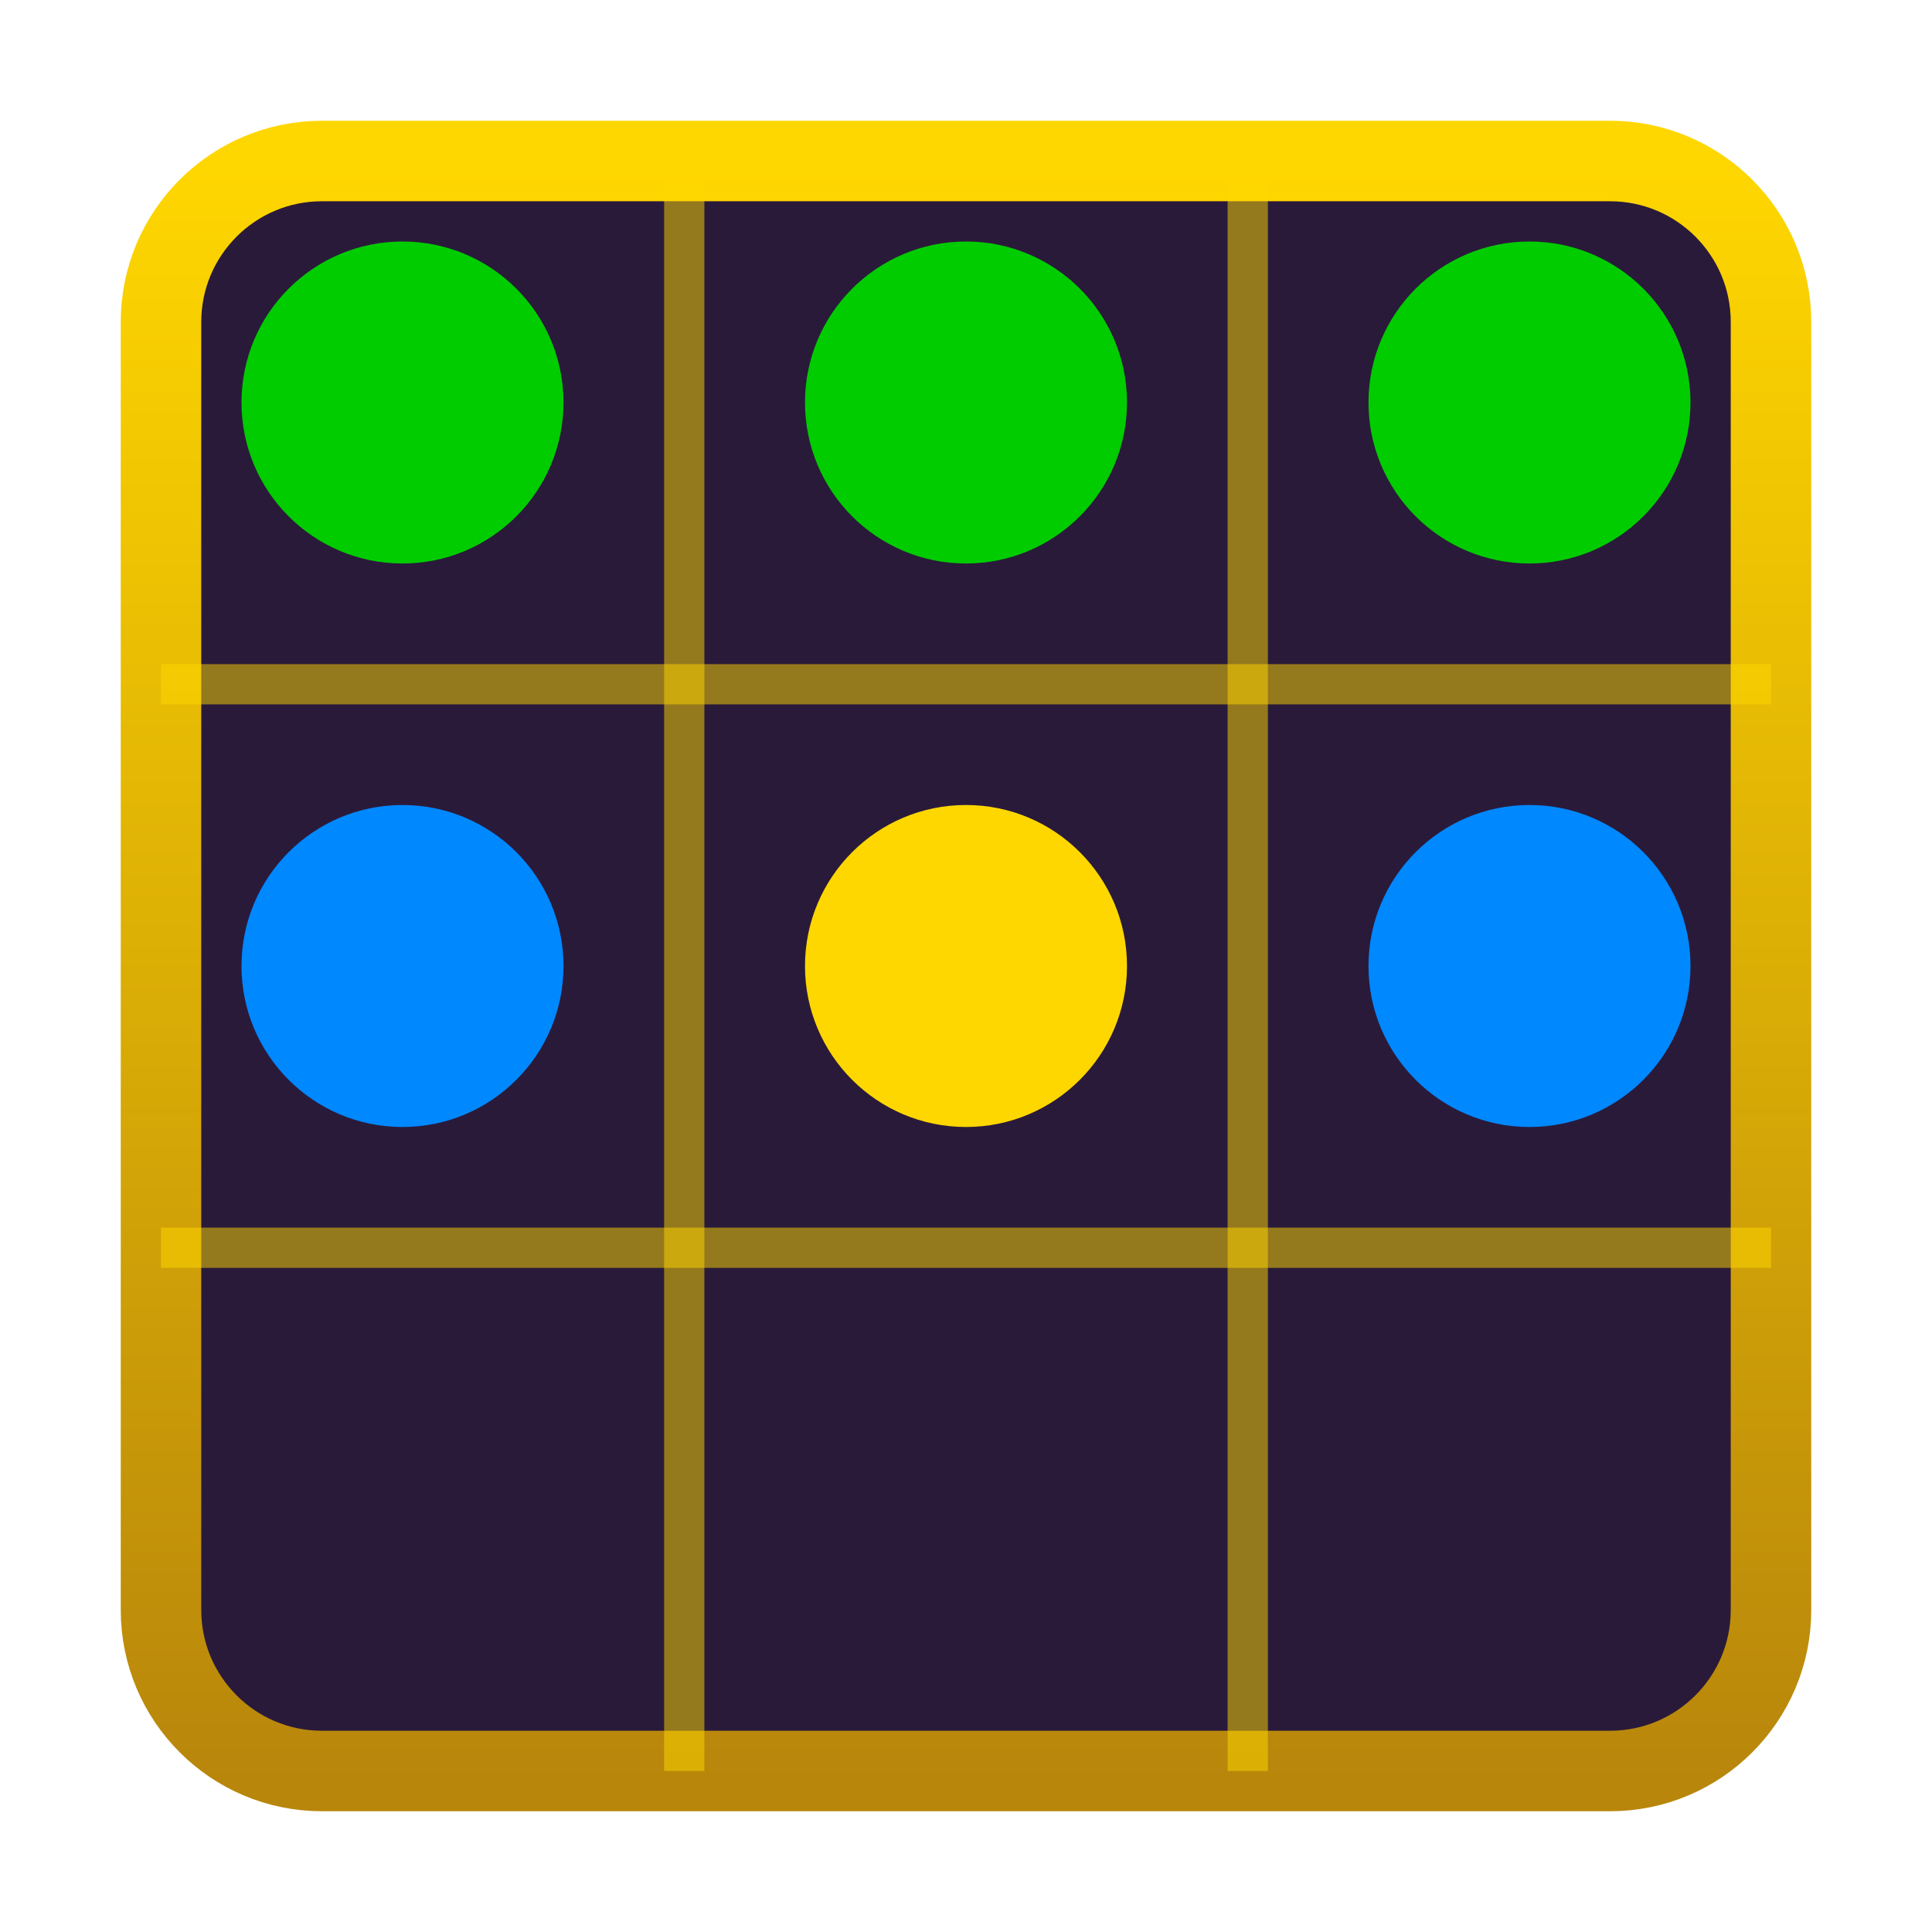
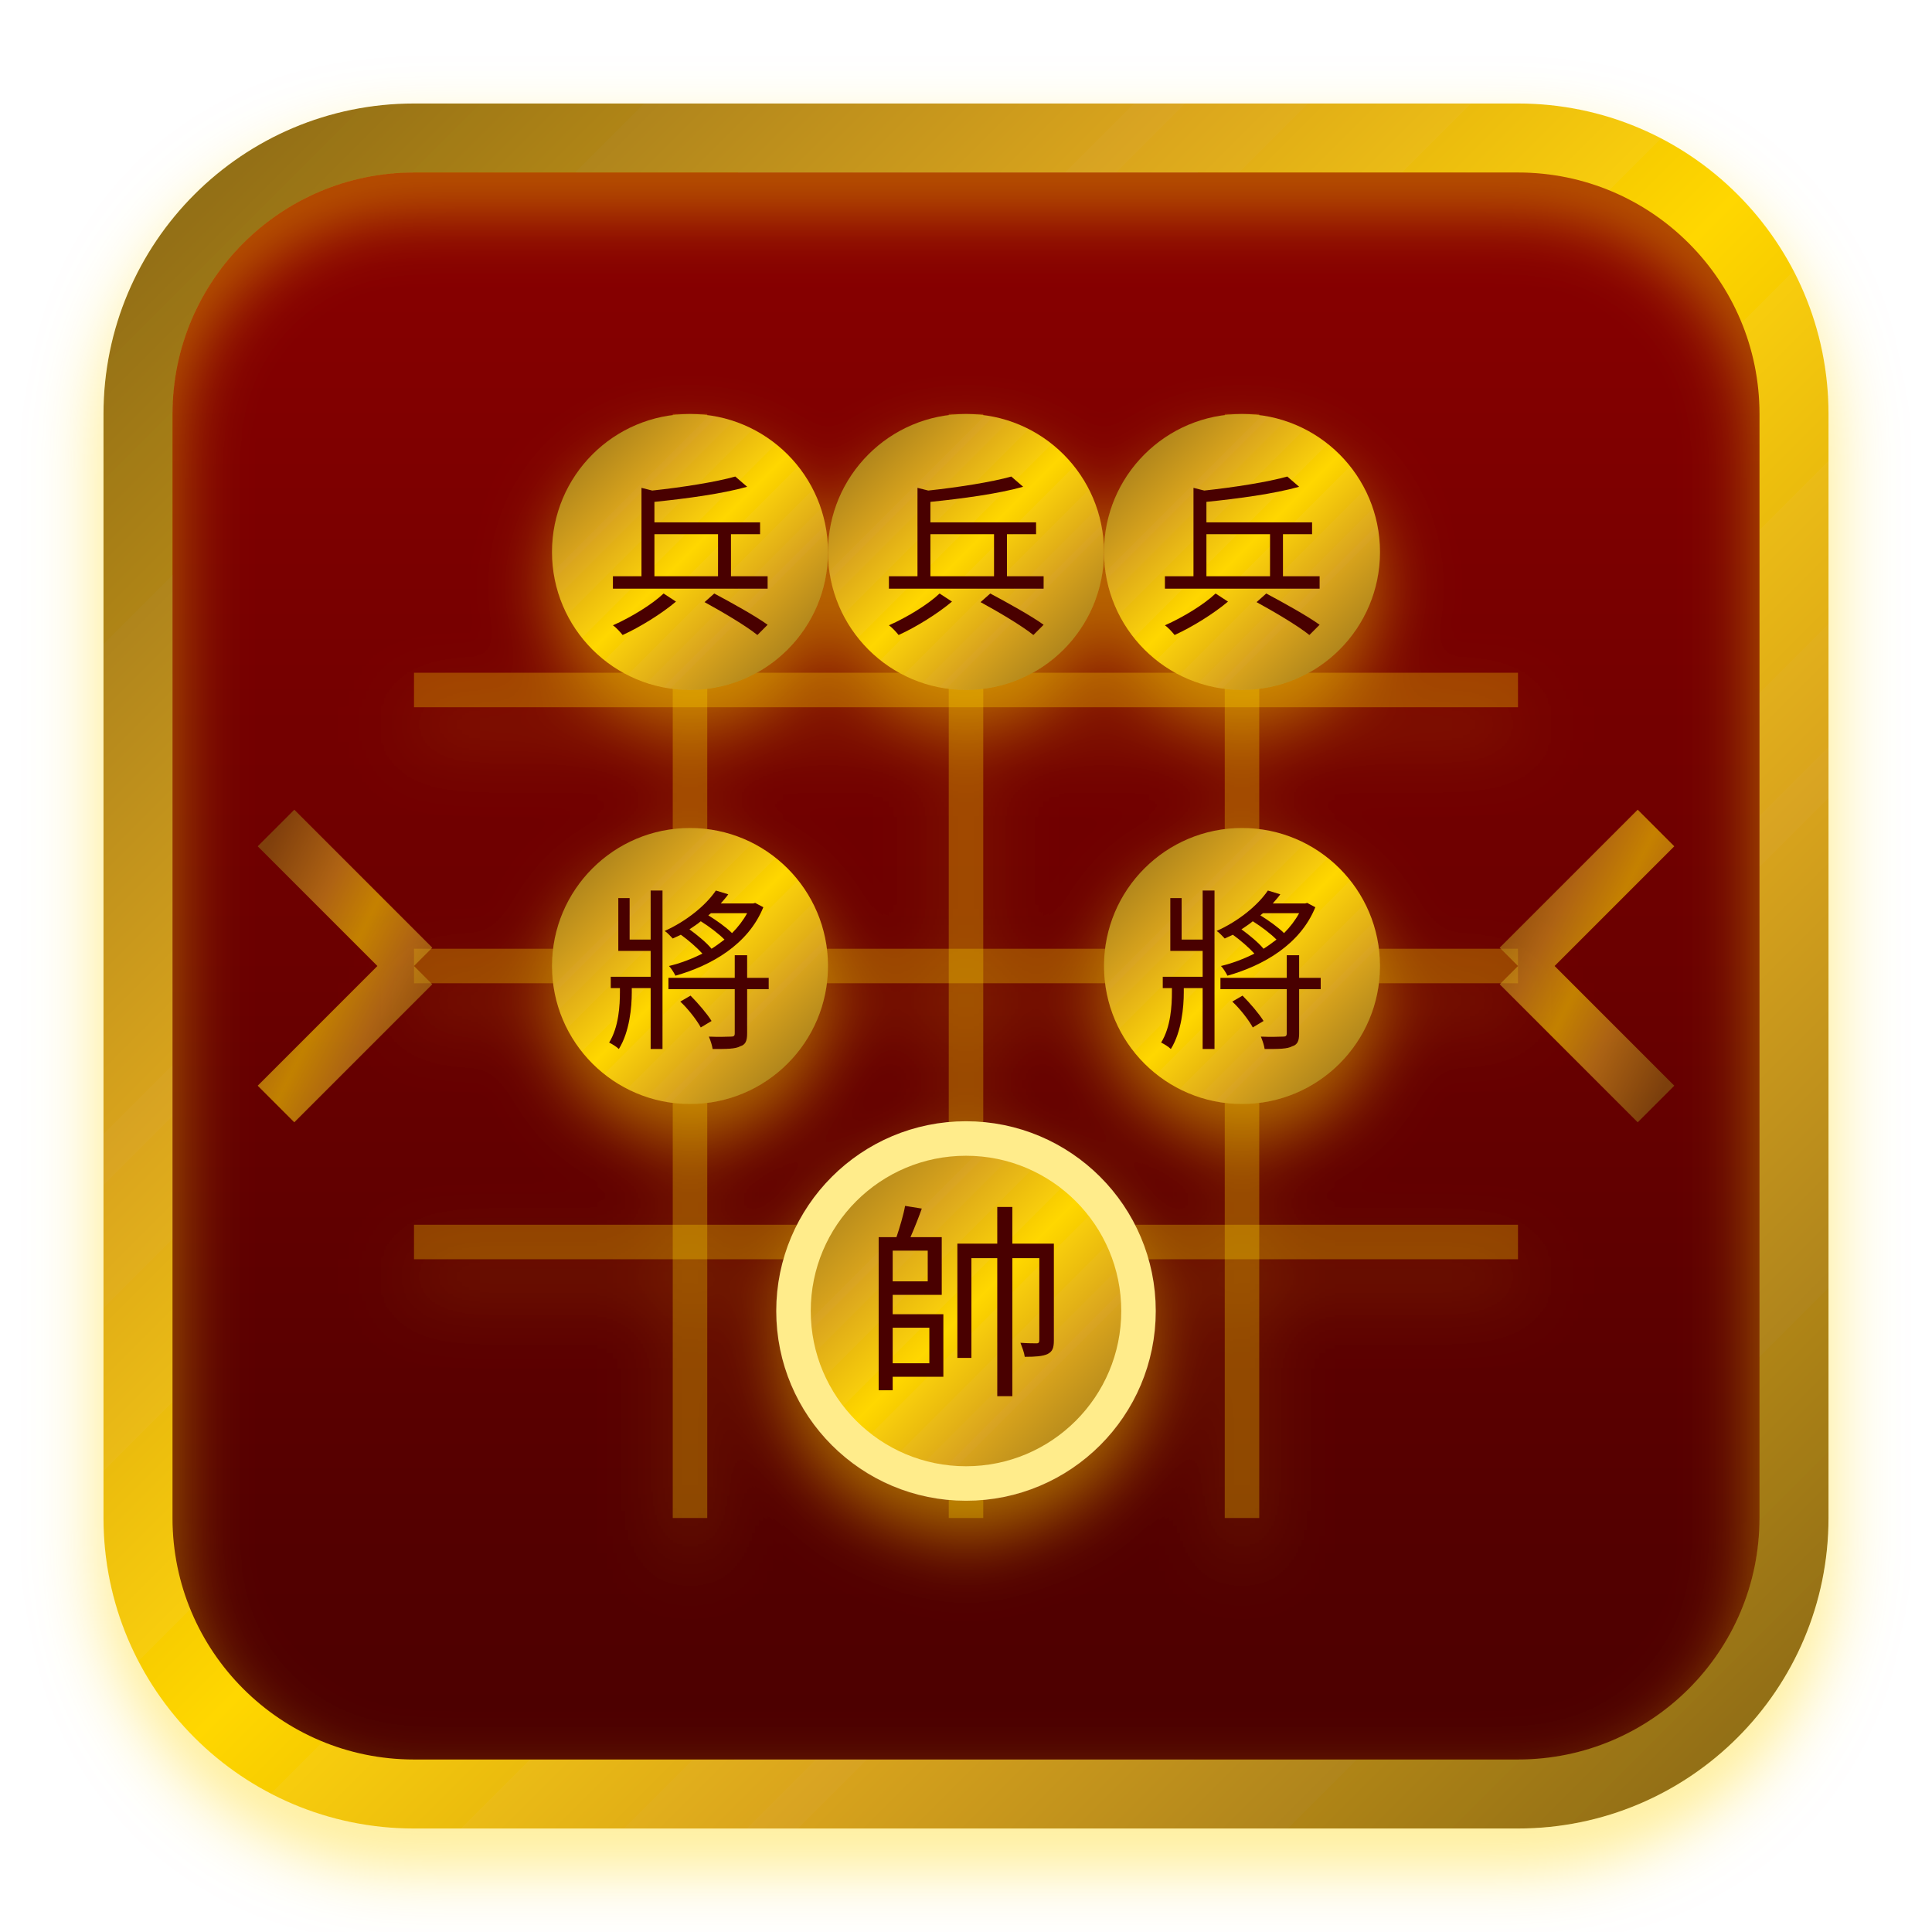
- <svg xmlns="http://www.w3.org/2000/svg" width="48" height="48" viewBox="0 0 48 48">
+ <svg xmlns="http://www.w3.org/2000/svg" width="56" height="56" viewBox="0 0 56 56">
  <defs>
-     <linearGradient id="gridGrad" x1="0%" y1="0%" x2="0%" y2="100%">
-       <stop offset="0%" style="stop-color:#ffd700;stop-opacity:1" />
-       <stop offset="100%" style="stop-color:#b8860b;stop-opacity:1" />
+     <linearGradient id="goldNavForm" x1="0%" y1="0%" x2="100%" y2="100%">
+       <stop offset="0%" style="stop-color:#8b6914" />
+       <stop offset="30%" style="stop-color:#daa520" />
+       <stop offset="50%" style="stop-color:#ffd700" />
+       <stop offset="70%" style="stop-color:#daa520" />
+       <stop offset="100%" style="stop-color:#8b6914" />
    </linearGradient>
+     <linearGradient id="redNavForm" x1="0%" y1="0%" x2="0%" y2="100%">
+       <stop offset="0%" style="stop-color:#8b0000" />
+       <stop offset="100%" style="stop-color:#4a0000" />
+     </linearGradient>
+     <filter id="formGlow">
+       <feDropShadow dx="0" dy="1" stdDeviation="1" flood-color="#ffd700" flood-opacity="0.5" />
+     </filter>
  </defs>
-   <rect x="4" y="4" width="40" height="40" rx="4" fill="#2a1a3a" stroke="url(#gridGrad)" stroke-width="2" />
-   <line x1="17" y1="4" x2="17" y2="44" stroke="#ffd700" stroke-width="1" opacity="0.5" />
-   <line x1="31" y1="4" x2="31" y2="44" stroke="#ffd700" stroke-width="1" opacity="0.5" />
-   <line x1="4" y1="17" x2="44" y2="17" stroke="#ffd700" stroke-width="1" opacity="0.5" />
-   <line x1="4" y1="31" x2="44" y2="31" stroke="#ffd700" stroke-width="1" opacity="0.5" />
-   <circle cx="10" cy="10" r="4" fill="#00cc00" />
-   <circle cx="24" cy="10" r="4" fill="#00cc00" />
-   <circle cx="38" cy="10" r="4" fill="#00cc00" />
-   <circle cx="10" cy="24" r="4" fill="#0088ff" />
-   <circle cx="24" cy="24" r="4" fill="#ffd700" />
-   <circle cx="38" cy="24" r="4" fill="#0088ff" />
+   <rect x="4" y="4" width="48" height="48" rx="8" fill="url(#redNavForm)" />
+   <rect x="4" y="4" width="48" height="48" rx="8" fill="none" stroke="url(#goldNavForm)" stroke-width="2" filter="url(#formGlow)" />
+   <g transform="translate(28, 28)" filter="url(#formGlow)">
+     <g stroke="rgba(255,215,0,0.3)" stroke-width="1">
+       <line x1="-16" y1="-8" x2="16" y2="-8" />
+       <line x1="-16" y1="0" x2="16" y2="0" />
+       <line x1="-16" y1="8" x2="16" y2="8" />
+       <line x1="-8" y1="-16" x2="-8" y2="16" />
+       <line x1="0" y1="-16" x2="0" y2="16" />
+       <line x1="8" y1="-16" x2="8" y2="16" />
+     </g>
+     <g fill="url(#goldNavForm)">
+       <circle cx="-8" cy="-12" r="4" />
+       <circle cx="0" cy="-12" r="4" />
+       <circle cx="8" cy="-12" r="4" />
+     </g>
+     <g fill="#4a0000" font-size="5" text-anchor="middle">
+       <text x="-8" y="-10">兵</text>
+       <text x="0" y="-10">兵</text>
+       <text x="8" y="-10">兵</text>
+     </g>
+     <g fill="url(#goldNavForm)">
+       <circle cx="-8" cy="0" r="4" />
+       <circle cx="8" cy="0" r="4" />
+     </g>
+     <g fill="#4a0000" font-size="5" text-anchor="middle">
+       <text x="-8" y="2">將</text>
+       <text x="8" y="2">將</text>
+     </g>
+     <circle cx="0" cy="10" r="5" fill="url(#goldNavForm)" stroke="#ffec8b" stroke-width="1" />
+     <text x="0" y="12" fill="#4a0000" font-size="6" text-anchor="middle">帥</text>
+   </g>
+   <g stroke="url(#goldNavForm)" stroke-width="1.5" fill="none" opacity="0.6">
+     <path d="M12,28 L8,24 M12,28 L8,32" />
+     <path d="M44,28 L48,24 M44,28 L48,32" />
+   </g>
</svg>
